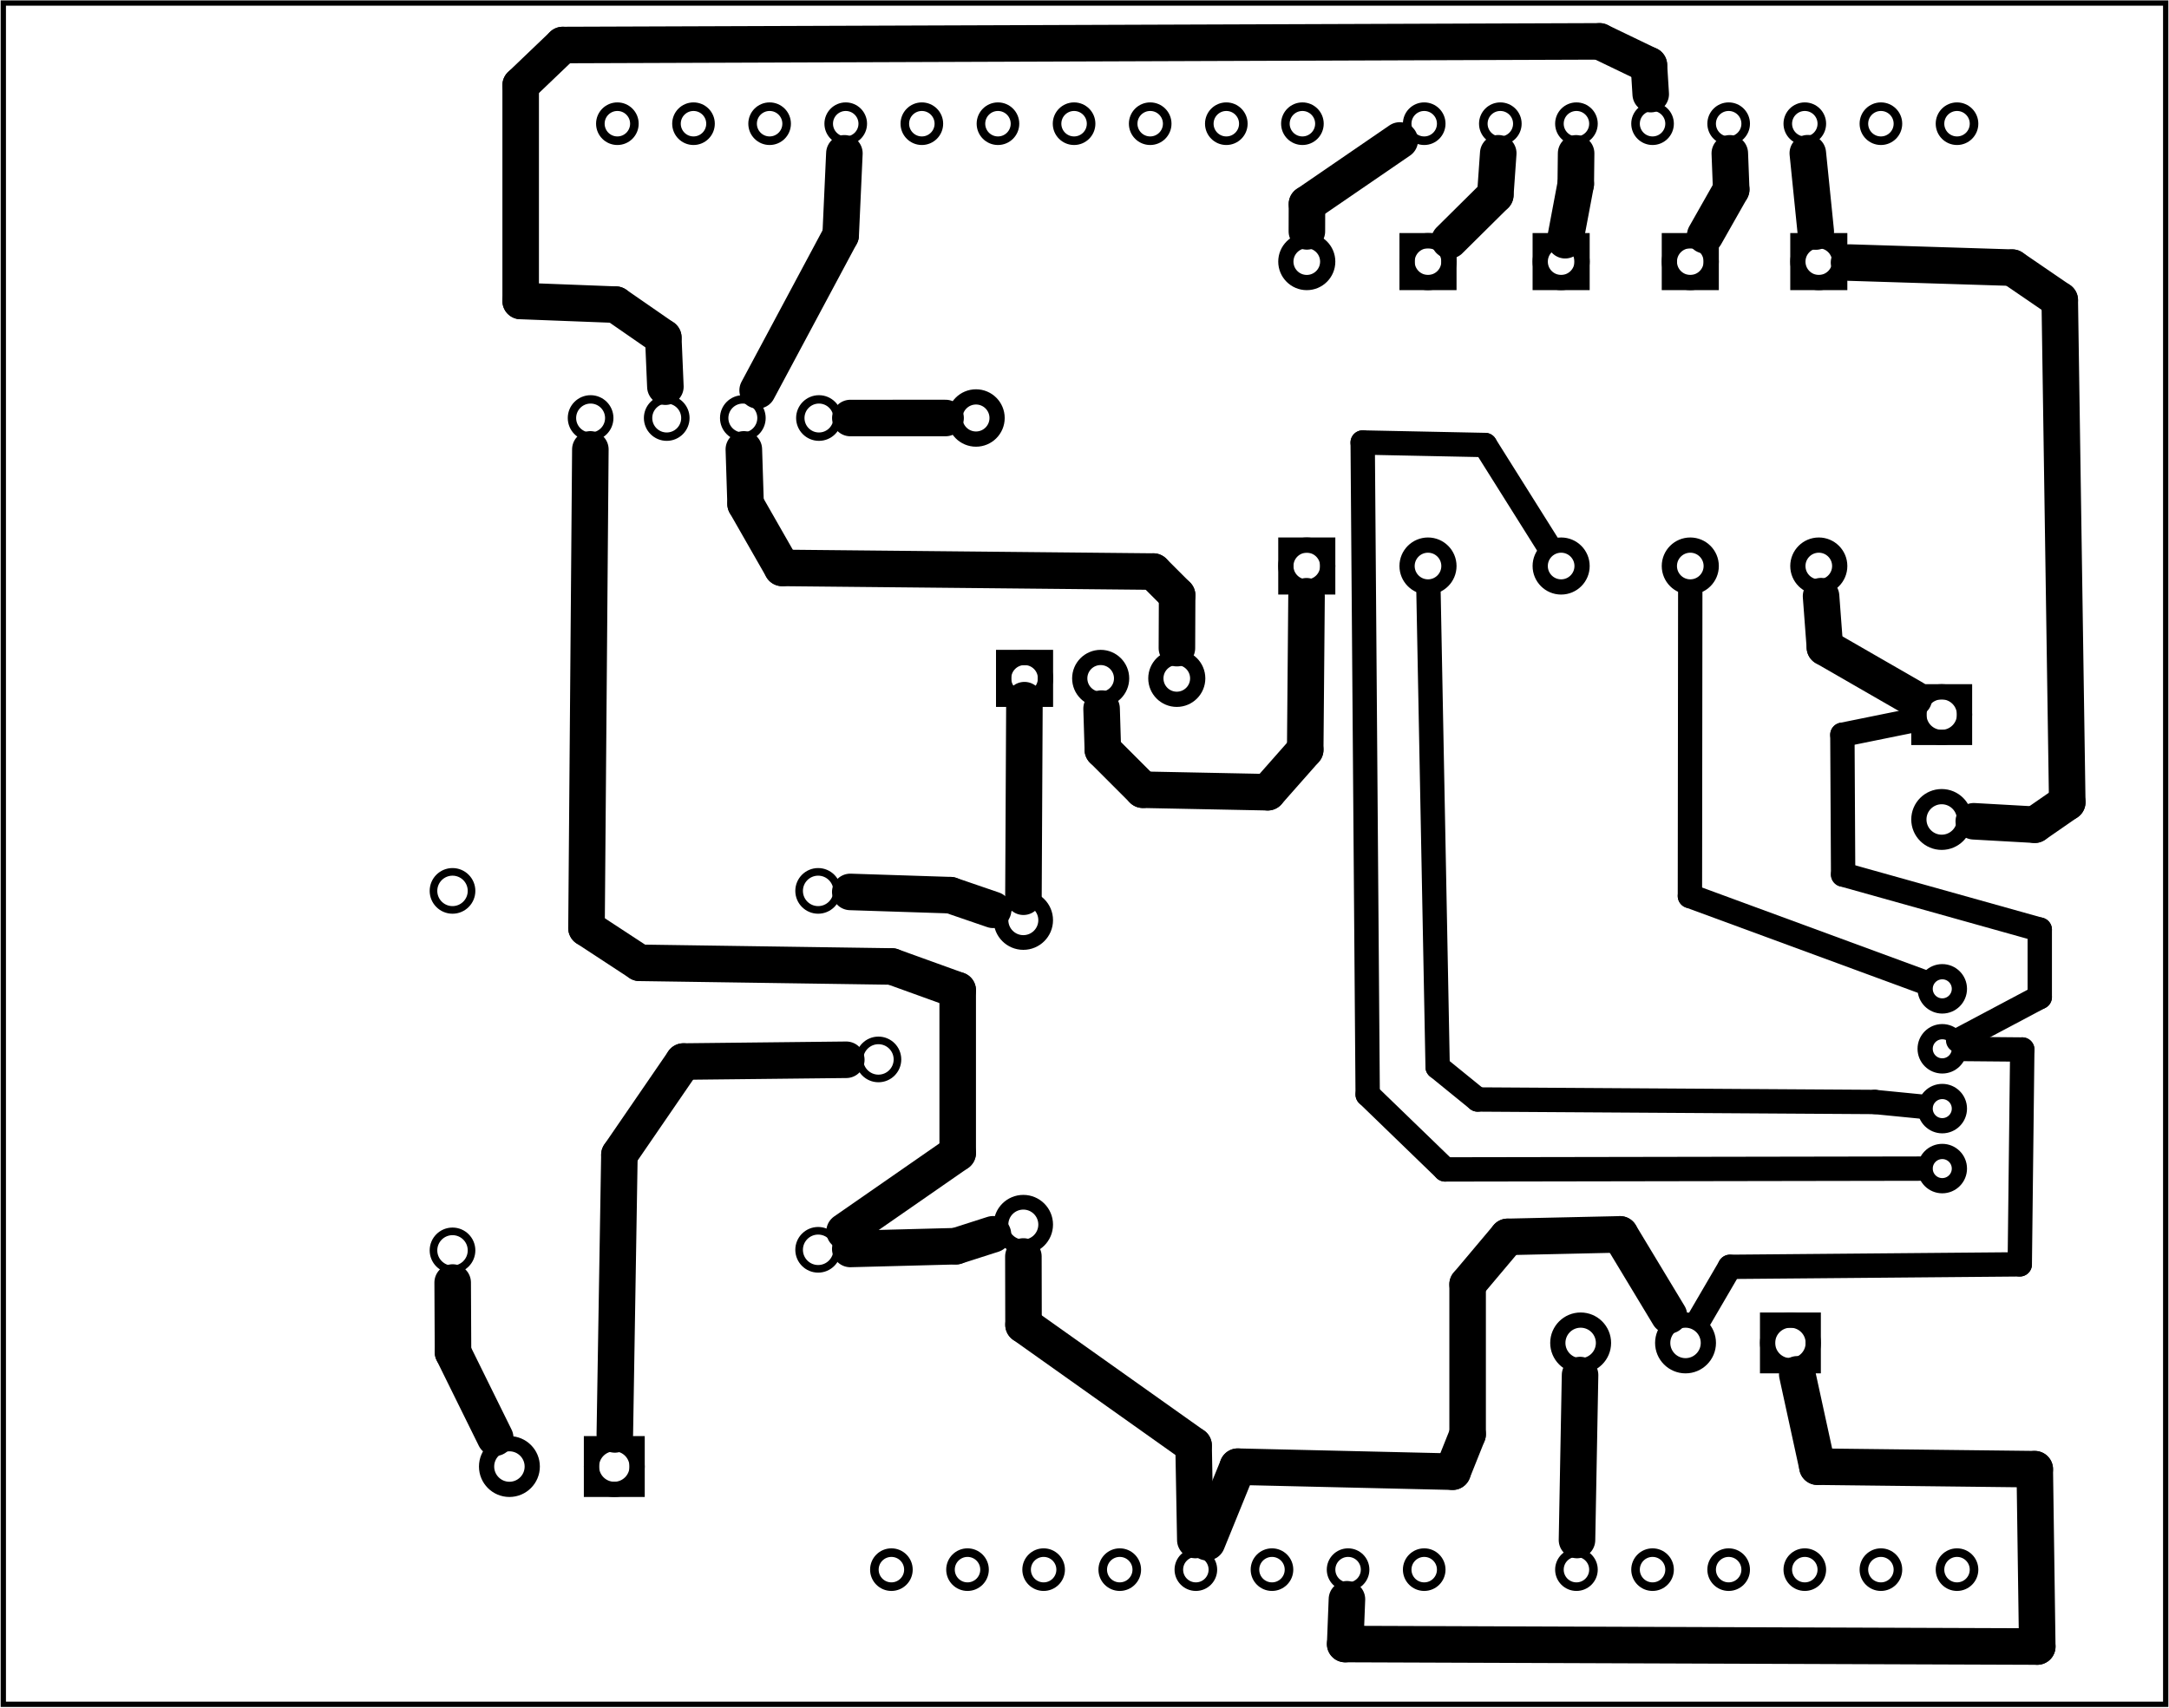
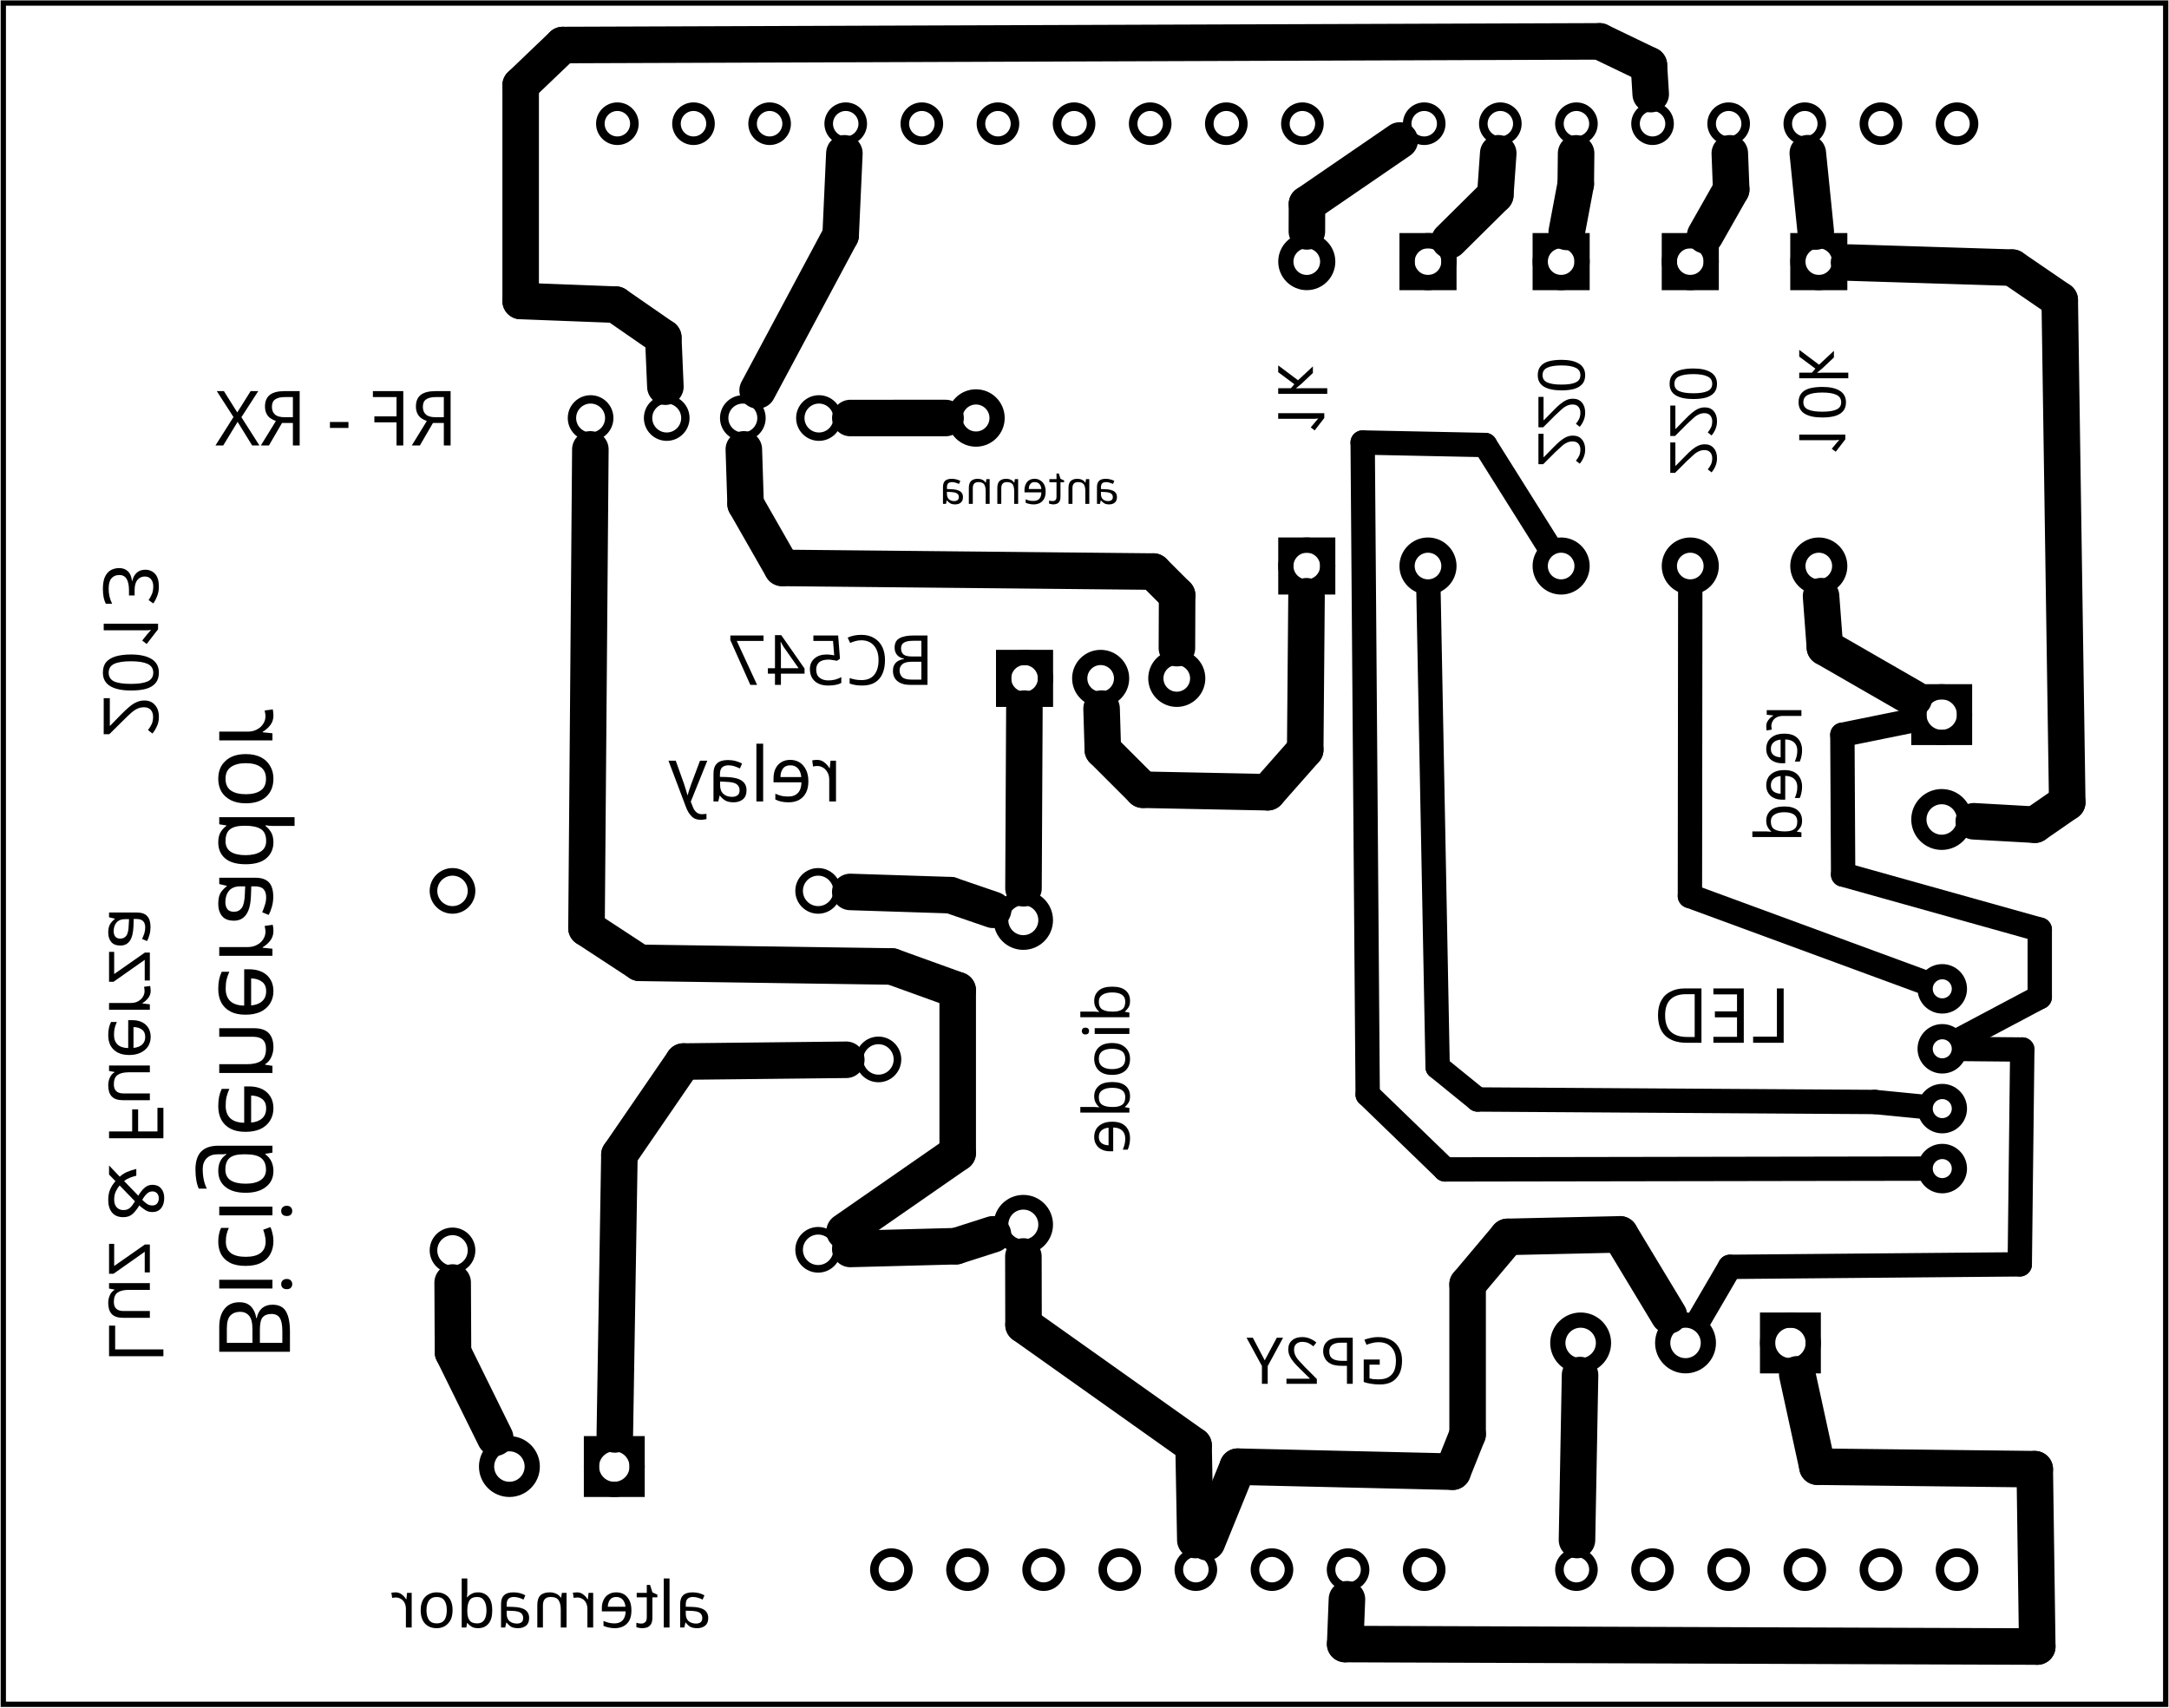
<svg xmlns="http://www.w3.org/2000/svg" width="2.849in" x="0in" version="1.2" y="0in" height="2.243in" viewBox="0 0 205.123 161.531" baseProfile="tiny">
  <g partID="416990">
    <g id="board">
      <rect width="204.547" x="0.288" y="0.288" fill="none" height="160.955" stroke="black" fill-opacity="0.5" id="boardoutline" stroke-width="0.5" />
    </g>
  </g>
  <g partID="417030">
-     <g transform="translate(34.1615,79.7094)">
+     <g transform="translate(34.1616,79.7096)">
      <g transform="matrix(1, 0, 0, 1, 14.7818, 14.5894)">
        <g id="copper0">
          <g gorn="0.4.0.0.0">
            <g transform="matrix(1, 0, 0, 1, -10.0514, 5.7123)">
              <g>
                <g>
                  <g>
                    <circle fill="none" cx="3.888" gorn="0.4.0.0.0.0.0.0.0" cy="18.288" stroke="black" r="1.8" id="connector2pad" stroke-width="0.72" />
                  </g>
                </g>
              </g>
            </g>
            <g transform="matrix(1, 0, 0, 1, 2.93492, 5.65685)">
              <g>
                <g>
                  <g>
                    <circle fill="none" cx="25.488" gorn="0.4.0.0.0.1.0.0.0" cy="18.288" stroke="black" r="1.8" id="connector4pad" stroke-width="0.72" />
                  </g>
                </g>
              </g>
            </g>
            <g transform="matrix(1, 0, 0, 1, 1.43801, -12.3544)">
              <g>
                <g>
                  <g>
                    <circle fill="none" cx="32.688" gorn="0.4.0.0.0.2.0.0.0" cy="18.288" stroke="black" r="1.8" id="connector0pad" stroke-width="0.72" />
                  </g>
                </g>
              </g>
            </g>
            <g transform="matrix(1, 0, 0, 1, -10.0514, -13.9)">
              <g>
                <g>
                  <g>
                    <circle fill="none" cx="3.888" gorn="0.4.0.0.0.3.0.0.0" cy="3.888" stroke="black" r="1.8" id="connector3pad" stroke-width="0.72" />
                  </g>
                </g>
              </g>
            </g>
            <g transform="matrix(1, 0, 0, 1, 2.93492, -13.9)">
              <g>
                <g>
                  <g>
                    <circle fill="none" cx="25.488" gorn="0.4.0.0.0.4.0.0.0" cy="3.888" stroke="black" r="1.8" id="connector1pad" stroke-width="0.72" />
                  </g>
                </g>
              </g>
            </g>
          </g>
        </g>
      </g>
    </g>
  </g>
  <g partID="417840">
-     <g transform="translate(92.8149,118.665)">
+     <g transform="translate(92.8144,118.666)">
      <g transform="matrix(0,-1,1,0,0,0)">
        <g id="copper0">
          <circle fill="none" cx="2.808" cy="3.96" connectorname="A" stroke="black" id="connector0pad" r="2.113" stroke-width="1.391" />
          <circle fill="none" cx="31.608" cy="3.96" connectorname="C" stroke="black" id="connector1pad" r="2.113" stroke-width="1.391" />
        </g>
      </g>
    </g>
  </g>
+   <g partID="423100">
+     <g transform="translate(175.871,60.8488)">
+       <g id="copper0">
+         <rect width="4.32" x="5.616" y="4.601" fill="none" height="4.32" stroke="black" id="square" stroke-width="1.44" />
+         <circle fill="none" cx="7.776" cy="6.761" stroke="black" id="connector0pin" r="2.16" stroke-width="1.44" />
+         <circle fill="none" cx="7.776" cy="16.682" stroke="black" id="connector1pin" r="2.16" stroke-width="1.44" />
+       </g>
+     </g>
+   </g>
  <g partID="422210">
-     <g transform="translate(176.097,119.278)">
+     <g transform="translate(176.097,119.279)">
      <g transform="matrix(0,1,-1,0,0,0)">
        <g id="copper0">
          <rect width="4.32" x="5.616" y="4.601" fill="none" height="4.32" stroke="black" id="square" stroke-width="1.44" />
          <circle fill="none" cx="7.776" cy="6.761" stroke="black" id="connector0pin" r="2.16" stroke-width="1.44" />
          <circle fill="none" cx="7.776" cy="16.682" stroke="black" id="connector1pin" r="2.16" stroke-width="1.44" />
          <circle fill="none" cx="7.776" cy="26.603" stroke="black" id="connector2pin" r="2.16" stroke-width="1.44" />
        </g>
      </g>
    </g>
  </g>
-   <g partID="423100">
-     <g transform="translate(175.871,60.8483)">
-       <g id="copper0">
-         <rect width="4.32" x="5.616" y="4.601" fill="none" height="4.32" stroke="black" id="square" stroke-width="1.44" />
-         <circle fill="none" cx="7.776" cy="6.761" stroke="black" id="connector0pin" r="2.16" stroke-width="1.44" />
-         <circle fill="none" cx="7.776" cy="16.682" stroke="black" id="connector1pin" r="2.16" stroke-width="1.44" />
-       </g>
-     </g>
-   </g>
  <g partID="418760">
-     <g transform="translate(64.8443,130.973)">
+     <g transform="translate(64.8437,130.974)">
      <g transform="matrix(0,1,-1,0,0,0)">
        <g id="copper0">
          <rect width="4.32" x="5.616" y="4.601" fill="none" height="4.32" stroke="black" id="square" stroke-width="1.44" />
          <circle fill="none" cx="7.776" cy="6.761" stroke="black" id="connector0pin" r="2.16" stroke-width="1.44" />
          <circle fill="none" cx="7.776" cy="16.682" stroke="black" id="connector1pin" r="2.16" stroke-width="1.44" />
        </g>
      </g>
    </g>
  </g>
  <g partID="420000">
-     <g transform="translate(114.891,72.3896)">
+     <g transform="translate(114.89,72.3896)">
      <g transform="matrix(-1,0,0,-1,0,0)">
        <g id="copper0">
          <rect width="3.96" x="16.02" y="6.228" fill="none" height="3.96" stroke="black" id="rect10" stroke-width="1.44" />
          <circle fill="none" cx="3.6" cy="8.208" stroke="black" id="connector0pin" r="1.98" stroke-width="1.44" />
          <circle fill="none" cx="10.8" cy="8.208" stroke="black" id="connector1pin" r="1.98" stroke-width="1.44" />
          <circle fill="none" cx="18" cy="8.208" stroke="black" id="connector2pin" r="1.98" stroke-width="1.44" />
        </g>
      </g>
    </g>
  </g>
  <g partID="429010">
-     <g transform="translate(150.744,22.0514)">
+     <g transform="translate(150.744,22.052)">
      <g transform="matrix(0,1,-1,0,0,0)">
        <g id="copper0">
          <g id="copper1">
            <rect width="3.96" x="0.72" y="1.116" fill="none" height="3.96" stroke="black" stroke-width="1.44" />
            <circle fill="none" cx="2.7" cy="3.096" stroke="black" r="1.98" id="connector0pin" stroke-width="1.44" />
            <circle fill="none" cx="31.5" cy="3.096" stroke="black" r="1.98" id="connector1pin" stroke-width="1.44" />
          </g>
        </g>
      </g>
    </g>
  </g>
  <g partID="428950">
-     <g transform="translate(138.15,22.0514)">
+     <g transform="translate(138.15,22.052)">
      <g transform="matrix(0,1,-1,0,0,0)">
        <g id="copper0">
          <g id="copper1">
            <rect width="3.96" x="0.72" y="1.116" fill="none" height="3.96" stroke="black" stroke-width="1.44" />
            <circle fill="none" cx="2.7" cy="3.096" stroke="black" r="1.98" id="connector0pin" stroke-width="1.44" />
            <circle fill="none" cx="31.5" cy="3.096" stroke="black" r="1.98" id="connector1pin" stroke-width="1.44" />
          </g>
        </g>
      </g>
    </g>
  </g>
-   <g partID="420860">
-     <g transform="translate(120.492,56.2514)">
-       <g transform="matrix(0,-1,1,0,0,0)">
+   <g partID="428890">
+     <g transform="translate(162.96,22.052)">
+       <g transform="matrix(0,1,-1,0,0,0)">
        <g id="copper0">
          <g id="copper1">
            <rect width="3.96" x="0.72" y="1.116" fill="none" height="3.96" stroke="black" stroke-width="1.44" />
            <circle fill="none" cx="2.7" cy="3.096" stroke="black" r="1.98" id="connector0pin" stroke-width="1.44" />
            <circle fill="none" cx="31.5" cy="3.096" stroke="black" r="1.98" id="connector1pin" stroke-width="1.44" />
          </g>
        </g>
      </g>
    </g>
  </g>
-   <g partID="428890">
-     <g transform="translate(162.961,22.0514)">
+   <g partID="423620">
+     <g transform="translate(175.117,22.052)">
      <g transform="matrix(0,1,-1,0,0,0)">
        <g id="copper0">
          <g id="copper1">
            <rect width="3.96" x="0.72" y="1.116" fill="none" height="3.96" stroke="black" stroke-width="1.44" />
            <circle fill="none" cx="2.7" cy="3.096" stroke="black" r="1.98" id="connector0pin" stroke-width="1.44" />
            <circle fill="none" cx="31.5" cy="3.096" stroke="black" r="1.98" id="connector1pin" stroke-width="1.44" />
          </g>
        </g>
      </g>
    </g>
  </g>
-   <g partID="423620">
-     <g transform="translate(175.117,22.0514)">
-       <g transform="matrix(0,1,-1,0,0,0)">
+   <g partID="420860">
+     <g transform="translate(120.492,56.252)">
+       <g transform="matrix(0,-1,1,0,0,0)">
        <g id="copper0">
          <g id="copper1">
            <rect width="3.96" x="0.72" y="1.116" fill="none" height="3.96" stroke="black" stroke-width="1.44" />
            <circle fill="none" cx="2.7" cy="3.096" stroke="black" r="1.98" id="connector0pin" stroke-width="1.44" />
            <circle fill="none" cx="31.5" cy="3.096" stroke="black" r="1.98" id="connector1pin" stroke-width="1.44" />
          </g>
        </g>
      </g>
    </g>
  </g>
  <g partID="420960">
-     <g transform="translate(4.91167,4.50353)">
+     <g transform="translate(4.9112,4.504)">
      <g id="copper0">
        <circle fill="none" cx="151.384" cy="144" stroke="black" id="connector1pad" r="1.61" stroke-width="0.811" />
        <circle fill="none" cx="158.583" cy="144" stroke="black" id="connector2pad" r="1.61" stroke-width="0.811" />
        <circle fill="none" cx="165.786" cy="144" stroke="black" id="connector3pad" r="1.61" stroke-width="0.811" />
        <circle fill="none" cx="172.985" cy="144" stroke="black" id="connector4pad" r="1.61" stroke-width="0.811" />
        <circle fill="none" cx="180.184" cy="144" stroke="black" id="connector5pad" r="1.61" stroke-width="0.811" />
        <circle fill="none" cx="118.263" cy="7.2" stroke="black" id="connector51pad" r="1.61" stroke-width="0.811" />
        <circle fill="none" cx="111.065" cy="7.2" stroke="black" id="connector52pad" r="1.61" stroke-width="0.811" />
        <circle fill="none" cx="103.864" cy="7.2" stroke="black" id="connector53pad" r="1.61" stroke-width="0.811" />
        <circle fill="none" cx="96.664" cy="7.2" stroke="black" id="connector54pad" r="1.61" stroke-width="0.811" />
        <circle fill="none" cx="89.464" cy="7.2" stroke="black" id="connector55pad" r="1.61" stroke-width="0.811" />
        <circle fill="none" cx="82.264" cy="7.2" stroke="black" id="connector56pad" r="1.61" stroke-width="0.811" />
        <circle fill="none" cx="75.064" cy="7.2" stroke="black" id="connector57pad" r="1.61" stroke-width="0.811" />
        <circle fill="none" cx="67.864" cy="7.2" stroke="black" id="connector58pad" r="1.61" stroke-width="0.811" />
        <circle fill="none" cx="60.664" cy="7.2" stroke="black" id="connector59pad" r="1.61" stroke-width="0.811" />
        <circle fill="none" cx="53.463" cy="7.2" stroke="black" id="connector60pad" r="1.61" stroke-width="0.811" />
        <circle fill="none" cx="180.184" cy="7.2" stroke="black" id="connector61pad" r="1.61" stroke-width="0.811" />
        <circle fill="none" cx="172.985" cy="7.2" stroke="black" id="connector62pad" r="1.61" stroke-width="0.811" />
        <circle fill="none" cx="165.786" cy="7.2" stroke="black" id="connector63pad" r="1.61" stroke-width="0.811" />
        <circle fill="none" cx="158.583" cy="7.2" stroke="black" id="connector64pad" r="1.61" stroke-width="0.811" />
        <circle fill="none" cx="151.384" cy="7.2" stroke="black" id="connector65pad" r="1.61" stroke-width="0.811" />
        <circle fill="none" cx="144.184" cy="7.2" stroke="black" id="connector66pad" r="1.61" stroke-width="0.811" />
        <circle fill="none" cx="136.985" cy="7.2" stroke="black" id="connector67pad" r="1.61" stroke-width="0.811" />
        <circle fill="none" cx="129.784" cy="7.2" stroke="black" id="connector68pad" r="1.61" stroke-width="0.811" />
        <circle fill="none" cx="86.584" cy="144" stroke="black" id="connector84pad" r="1.61" stroke-width="0.811" />
        <circle fill="none" cx="79.384" cy="144" stroke="black" id="connector91pin" r="1.61" stroke-width="0.811" />
        <circle fill="none" cx="93.784" cy="144" stroke="black" id="connector85pad" r="1.61" stroke-width="0.811" />
        <circle fill="none" cx="100.985" cy="144" stroke="black" id="connector86pad" r="1.61" stroke-width="0.811" />
        <circle fill="none" cx="108.184" cy="144" stroke="black" id="connector87pad" r="1.61" stroke-width="0.811" />
        <circle fill="none" cx="115.384" cy="144" stroke="black" id="connector88pad" r="1.61" stroke-width="0.811" />
        <circle fill="none" cx="122.583" cy="144" stroke="black" id="connector89pad" r="1.61" stroke-width="0.811" />
        <circle fill="none" cx="129.784" cy="144" stroke="black" id="connector90pad" r="1.61" stroke-width="0.811" />
        <circle fill="none" cx="144.184" cy="144" stroke="black" id="connector0pad" r="1.61" stroke-width="0.811" />
      </g>
    </g>
  </g>
  <g partID="427820">
-     <g transform="translate(51.8826,35.5892)">
+     <g transform="translate(51.8824,35.5896)">
      <g transform="matrix(0, -1, 1, 0, 0, 7.92)">
        <g id="copper0">
          <g gorn="0.6.0.0">
            <g gorn="0.6.0.0.0" id="copper1">
              <circle fill="none" cx="3.96" gorn="0.6.0.0.0.0" cy="3.96" stroke="black" r="1.764" id="connector0pin" stroke-width="0.792" />
              <circle fill="none" cx="3.96" gorn="0.6.0.0.0.1" cy="11.16" stroke="black" r="1.764" id="connector1pin" stroke-width="0.792" />
              <circle fill="none" cx="3.96" gorn="0.6.0.0.0.2" cy="18.36" stroke="black" r="1.764" id="connector2pin" stroke-width="0.792" />
              <circle fill="none" cx="3.96" gorn="0.6.0.0.0.3" cy="25.56" stroke="black" r="1.764" id="connector4pin" stroke-width="0.792" />
            </g>
          </g>
        </g>
      </g>
    </g>
  </g>
  <g partID="461100">
-     <g transform="translate(193.919,90.9883)">
+     <g transform="translate(193.919,90.9885)">
      <g transform="matrix(0,1,-1,0,0,0)">
        <g id="copper0">
          <circle fill="none" cx="2.565" cy="10.218" stroke="black" r="1.62" id="connector0pad" stroke-width="1.44" />
          <circle fill="none" cx="8.238" cy="10.218" stroke="black" r="1.62" id="connector1pad" stroke-width="1.44" />
          <circle fill="none" cx="13.897" cy="10.218" stroke="black" r="1.62" id="connector2pad" stroke-width="1.44" />
          <circle fill="none" cx="19.571" cy="10.218" stroke="black" r="1.62" id="connector3pad" stroke-width="1.44" />
        </g>
      </g>
    </g>
  </g>
  <g partID="467740">
-     <g transform="translate(87.9814,35.2304)">
+     <g transform="translate(87.9808,35.2304)">
      <g id="copper0">
        <circle fill="none" cx="4.316" cy="4.316" stroke="black" r="1.996" id="connector0pin" stroke-width="1.44" />
      </g>
    </g>
  </g>
+   <g partID="495570">
+     <g transform="translate(29.1559,36.9389)">
+       <g transform="matrix(0,1,-1,0,0,0)">
+         <g transform="matrix(-1, 0, 0, 1, 121.89, 0)">
+           <g _flipped_="1" id="copper0">
+             <text x="60.945" y="8.439" fill="black" font-family="OCRA" text-anchor="middle" id="label" xml:space="preserve" stroke-width="0" font-size="9.376">Bicigenerador</text>
+           </g>
+         </g>
+       </g>
+     </g>
+   </g>
+   <g partID="495620">
+     <g transform="translate(16.7674,64.1791)">
+       <g transform="matrix(0,1,-1,0,0,0)">
+         <g transform="matrix(-1, 0, 0, 1, 86.4, 0)">
+           <g _flipped_="1" id="copper0">
+             <text x="43.2" y="6.48" fill="black" font-family="OCRA" text-anchor="middle" id="label" xml:space="preserve" stroke-width="0" font-size="7.2">Luz &amp; Fuerza</text>
+           </g>
+         </g>
+       </g>
+     </g>
+   </g>
+   <g partID="495670">
+     <g transform="translate(16.2621,47.1685)">
+       <g transform="matrix(0,1,-1,0,0,0)">
+         <g transform="matrix(-1, 0, 0, 1, 28.8, 0)">
+           <g _flipped_="1" id="copper0">
+             <text x="14.4" y="6.48" fill="black" font-family="OCRA" text-anchor="middle" id="label" xml:space="preserve" stroke-width="0" font-size="7.2">2013</text>
+           </g>
+         </g>
+       </g>
+     </g>
+   </g>
+   <g partID="495720">
+     <g transform="translate(6.61368,35.6675)">
+       <g transform="matrix(-1, 0, 0, 1, 50.4, 0)">
+         <g _flipped_="1" id="copper0">
+           <text x="25.2" y="6.48" fill="black" font-family="OCRA" text-anchor="middle" id="label" xml:space="preserve" stroke-width="0" font-size="7.2">RF - RX</text>
+         </g>
+       </g>
+     </g>
+   </g>
+   <g partID="495770">
+     <g transform="translate(82.0663,43.7517)">
+       <g transform="matrix(-1, 0, 0, 1, 30.5269, 0)">
+         <g _flipped_="1" id="copper0">
+           <text x="15.264" y="3.925" fill="black" font-family="OCRA" text-anchor="middle" id="label" xml:space="preserve" stroke-width="0" font-size="4.361">antenna</text>
+         </g>
+       </g>
+     </g>
+   </g>
+   <g partID="495820">
+     <g transform="translate(53.4347,69.3517)">
+       <g transform="matrix(-1, 0, 0, 1, 36, 0)">
+         <g _flipped_="1" id="copper0">
+           <text x="18" y="6.48" fill="black" font-family="OCRA" text-anchor="middle" id="label" xml:space="preserve" stroke-width="0" font-size="7.2">relay</text>
+         </g>
+       </g>
+     </g>
+   </g>
+   <g partID="495870">
+     <g transform="translate(62.1926,58.9096)">
+       <g transform="matrix(-1, 0, 0, 1, 32.7074, 0)">
+         <g _flipped_="1" id="copper0">
+           <text x="16.354" y="5.887" fill="black" font-family="OCRA" text-anchor="middle" id="label" xml:space="preserve" stroke-width="0" font-size="6.541">BC547</text>
+         </g>
+       </g>
+     </g>
+   </g>
+   <g partID="495920">
+     <g transform="translate(164.881,85.4001)">
+       <g transform="matrix(0,-1,1,0,0,0)">
+         <g transform="matrix(-1, 0, 0, 1, 24.4215, 0)">
+           <g _flipped_="1" id="copper0">
+             <text x="12.211" y="5.495" fill="black" font-family="OCRA" text-anchor="middle" id="label" xml:space="preserve" stroke-width="0" font-size="6.105">reed</text>
+           </g>
+         </g>
+       </g>
+     </g>
+   </g>
+   <g partID="495970">
+     <g transform="translate(152.087,92.1791)">
+       <g transform="matrix(-1, 0, 0, 1, 21.6, 0)">
+         <g _flipped_="1" id="copper0">
+           <text x="10.8" y="6.48" fill="black" font-family="OCRA" text-anchor="middle" id="label" xml:space="preserve" stroke-width="0" font-size="7.2">LED</text>
+         </g>
+       </g>
+     </g>
+   </g>
+   <g partID="496020">
+     <g transform="translate(21.5557,148.484)">
+       <g transform="matrix(-1, 0, 0, 1, 61.0539, 0)">
+         <g _flipped_="1" id="copper0">
+           <text x="30.527" y="5.495" fill="black" font-family="OCRA" text-anchor="middle" id="label" xml:space="preserve" stroke-width="0" font-size="6.105">alternador</text>
+         </g>
+       </g>
+     </g>
+   </g>
+   <g partID="496070">
+     <g transform="translate(101.311,116.379)">
+       <g transform="matrix(0,-1,1,0,0,0)">
+         <g transform="matrix(-1, 0, 0, 1, 30.5269, 0)">
+           <g _flipped_="1" id="copper0">
+             <text x="15.264" y="5.495" fill="black" font-family="OCRA" text-anchor="middle" id="label" xml:space="preserve" stroke-width="0" font-size="6.105">diode</text>
+           </g>
+         </g>
+       </g>
+     </g>
+   </g>
+   <g partID="496090">
+     <g transform="translate(113.22,125.426)">
+       <g transform="matrix(1,0,0,1,0,0)">
+         <g transform="matrix(-1, 0, 0, 1, 24.4215, 0)">
+           <g _flipped_="1" id="copper0">
+             <text x="12.211" y="5.495" fill="black" font-family="OCRA" text-anchor="middle" id="label" xml:space="preserve" stroke-width="0" font-size="6.105">GP2Y</text>
+           </g>
+         </g>
+       </g>
+     </g>
+   </g>
+   <g partID="496140">
+     <g transform="translate(175.666,29.005)">
+       <g transform="matrix(0,1,-1,0,0,0)">
+         <g transform="matrix(-1, 0, 0, 1, 18.3162, 0)">
+           <g _flipped_="1" id="copper0">
+             <text x="9.158" y="5.495" fill="black" font-family="OCRA" text-anchor="middle" id="label" xml:space="preserve" stroke-width="0" font-size="6.105">10k</text>
+           </g>
+         </g>
+       </g>
+     </g>
+   </g>
+   <g partID="496200">
+     <g transform="translate(126.38,31.7854)">
+       <g transform="matrix(0,1,-1,0,0,0)">
+         <g transform="matrix(-1, 0, 0, 1, 12.2108, 0)">
+           <g _flipped_="1" id="copper0">
+             <text x="6.105" y="5.495" fill="black" font-family="OCRA" text-anchor="middle" id="label" xml:space="preserve" stroke-width="0" font-size="6.105">1k</text>
+           </g>
+         </g>
+       </g>
+     </g>
+   </g>
+   <g partID="496180">
+     <g transform="translate(150.996,29.8161)">
+       <g transform="matrix(0,1,-1,0,0,0)">
+         <g transform="matrix(-1, 0, 0, 1, 18.3162, 0)">
+           <g _flipped_="1" id="copper0">
+             <text x="9.158" y="5.495" fill="black" font-family="OCRA" text-anchor="middle" id="label" xml:space="preserve" stroke-width="0" font-size="6.105">220</text>
+           </g>
+         </g>
+       </g>
+     </g>
+   </g>
+   <g partID="496160">
+     <g transform="translate(163.467,30.6366)">
+       <g transform="matrix(0,1,-1,0,0,0)">
+         <g transform="matrix(-1, 0, 0, 1, 18.3162, 0)">
+           <g _flipped_="1" id="copper0">
+             <text x="9.158" y="5.495" fill="black" font-family="OCRA" text-anchor="middle" id="label" xml:space="preserve" stroke-width="0" font-size="6.105">220</text>
+           </g>
+         </g>
+       </g>
+     </g>
+   </g>
  <g partID="451970">
-     <line stroke="black" stroke-linecap="round" y1="127.935" x1="42.827" y2="121.339" stroke-width="3.456" x2="42.795" />
+     <line stroke="black" stroke-linecap="round" y1="127.935" x1="42.826" y2="121.339" stroke-width="3.456" x2="42.794" />
  </g>
  <g partID="451980">
    <line stroke="black" stroke-linecap="round" y1="136.023" x1="46.817" y2="127.935" stroke-width="3.456" x2="42.827" />
  </g>
  <g partID="452050">
-     <line stroke="black" stroke-linecap="round" y1="100.432" x1="64.621" y2="100.265" stroke-width="3.456" x2="80.029" />
+     <line stroke="black" stroke-linecap="round" y1="100.433" x1="64.621" y2="100.266" stroke-width="3.456" x2="80.029" />
+   </g>
+   <g partID="452110">
+     <line stroke="black" stroke-linecap="round" y1="109.254" x1="58.567" y2="100.433" stroke-width="3.456" x2="64.621" />
  </g>
  <g partID="452060">
    <line stroke="black" stroke-linecap="round" y1="135.71" x1="58.133" y2="109.254" stroke-width="3.456" x2="58.567" />
  </g>
-   <g partID="452110">
-     <line stroke="black" stroke-linecap="round" y1="109.254" x1="58.567" y2="100.432" stroke-width="3.456" x2="64.621" />
+   <g partID="452860">
+     <line stroke="black" stroke-linecap="round" y1="117.903" x1="90.394" y2="116.779" stroke-width="3.456" x2="93.902" />
  </g>
  <g partID="452180">
    <line stroke="black" stroke-linecap="round" y1="118.164" x1="80.405" y2="117.903" stroke-width="3.456" x2="90.394" />
  </g>
-   <g partID="452860">
-     <line stroke="black" stroke-linecap="round" y1="117.903" x1="90.394" y2="116.778" stroke-width="3.456" x2="93.902" />
-   </g>
-   <g partID="453150">
-     <line stroke="black" stroke-linecap="round" y1="145.7" x1="113.044" y2="136.757" stroke-width="3.456" x2="112.881" />
-   </g>
  <g partID="453680">
    <line stroke="black" stroke-linecap="round" y1="136.757" x1="112.881" y2="125.341" stroke-width="3.456" x2="96.794" />
  </g>
  <g partID="453410">
    <line stroke="black" stroke-linecap="round" y1="125.341" x1="96.794" y2="118.874" stroke-width="3.456" x2="96.781" />
  </g>
+   <g partID="453150">
+     <line stroke="black" stroke-linecap="round" y1="145.7" x1="113.044" y2="136.757" stroke-width="3.456" x2="112.88" />
+   </g>
  <g partID="454030">
-     <line stroke="black" stroke-linecap="round" y1="84.692" x1="89.875" y2="86.079" stroke-width="3.456" x2="93.921" />
+     <line stroke="black" stroke-linecap="round" y1="84.692" x1="89.875" y2="86.079" stroke-width="3.456" x2="93.92" />
  </g>
  <g partID="453950">
-     <line stroke="black" stroke-linecap="round" y1="84.385" x1="80.405" y2="84.692" stroke-width="3.456" x2="89.875" />
+     <line stroke="black" stroke-linecap="round" y1="84.386" x1="80.404" y2="84.692" stroke-width="3.456" x2="89.875" />
  </g>
  <g partID="456000">
-     <line stroke="black" stroke-linecap="round" y1="66.242" x1="96.88" y2="84.84" stroke-width="3.456" x2="96.786" />
+     <line stroke="black" stroke-linecap="round" y1="67.042" x1="96.876" y2="84.04" stroke-width="3.456" x2="96.79" />
+   </g>
+   <g partID="467920">
+     <line stroke="black" stroke-linecap="round" y1="70.935" x1="123.44" y2="74.953" stroke-width="3.456" x2="119.894" />
  </g>
  <g partID="456320">
-     <line stroke="black" stroke-linecap="round" y1="74.952" x1="119.895" y2="74.716" stroke-width="3.456" x2="108.078" />
-   </g>
-   <g partID="467920">
-     <line stroke="black" stroke-linecap="round" y1="70.935" x1="123.44" y2="74.952" stroke-width="3.456" x2="119.895" />
+     <line stroke="black" stroke-linecap="round" y1="74.953" x1="119.894" y2="74.716" stroke-width="3.456" x2="108.078" />
  </g>
  <g partID="456270">
-     <line stroke="black" stroke-linecap="round" y1="74.716" x1="108.078" y2="70.935" stroke-width="3.456" x2="104.297" />
+     <line stroke="black" stroke-linecap="round" y1="74.716" x1="108.078" y2="70.935" stroke-width="3.456" x2="104.296" />
  </g>
  <g partID="456220">
-     <line stroke="black" stroke-linecap="round" y1="70.935" x1="104.297" y2="67.04" stroke-width="3.456" x2="104.178" />
+     <line stroke="black" stroke-linecap="round" y1="70.935" x1="104.296" y2="67.041" stroke-width="3.456" x2="104.177" />
  </g>
  <g partID="456180">
-     <line stroke="black" stroke-linecap="round" y1="56.411" x1="123.564" y2="70.935" stroke-width="3.456" x2="123.44" />
+     <line stroke="black" stroke-linecap="round" y1="56.412" x1="123.563" y2="70.935" stroke-width="3.456" x2="123.44" />
  </g>
  <g partID="459770">
-     <line stroke="black" stroke-linecap="round" y1="14.494" x1="170.981" y2="21.906" stroke-width="3.456" x2="171.733" />
+     <line stroke="black" stroke-linecap="round" y1="14.494" x1="170.981" y2="21.906" stroke-width="3.456" x2="171.732" />
  </g>
  <g partID="460170">
-     <line stroke="black" stroke-linecap="round" y1="17.924" x1="163.735" y2="14.506" stroke-width="3.456" x2="163.603" />
+     <line stroke="black" stroke-linecap="round" y1="17.925" x1="163.735" y2="14.506" stroke-width="3.456" x2="163.603" />
  </g>
  <g partID="460050">
-     <line stroke="black" stroke-linecap="round" y1="22.263" x1="161.275" y2="17.924" stroke-width="3.456" x2="163.735" />
-   </g>
-   <g partID="467610">
-     <line stroke="black" stroke-linecap="round" y1="4.26" x1="53.205" y2="8.065" stroke-width="3.456" x2="49.227" />
+     <line stroke="black" stroke-linecap="round" y1="22.264" x1="161.275" y2="17.925" stroke-width="3.456" x2="163.735" />
  </g>
  <g partID="467650">
    <line stroke="black" stroke-linecap="round" y1="3.914" x1="151.281" y2="4.26" stroke-width="3.456" x2="53.205" />
  </g>
+   <g partID="467610">
+     <line stroke="black" stroke-linecap="round" y1="4.26" x1="53.205" y2="8.065" stroke-width="3.456" x2="49.226" />
+   </g>
  <g partID="467570">
-     <line stroke="black" stroke-linecap="round" y1="28.822" x1="58.221" y2="31.935" stroke-width="3.456" x2="62.719" />
+     <line stroke="black" stroke-linecap="round" y1="28.822" x1="58.221" y2="31.936" stroke-width="3.456" x2="62.718" />
  </g>
  <g partID="467530">
-     <line stroke="black" stroke-linecap="round" y1="28.476" x1="49.227" y2="28.822" stroke-width="3.456" x2="58.221" />
+     <line stroke="black" stroke-linecap="round" y1="28.476" x1="49.226" y2="28.822" stroke-width="3.456" x2="58.221" />
+   </g>
+   <g partID="467480">
+     <line stroke="black" stroke-linecap="round" y1="31.935" x1="62.718" y2="36.584" stroke-width="3.456" x2="62.916" />
  </g>
  <g partID="463080">
-     <line stroke="black" stroke-linecap="round" y1="8.065" x1="49.227" y2="28.476" stroke-width="3.456" x2="49.227" />
+     <line stroke="black" stroke-linecap="round" y1="8.066" x1="49.226" y2="28.476" stroke-width="3.456" x2="49.226" />
  </g>
  <g partID="461720">
    <line stroke="black" stroke-linecap="round" y1="6.162" x1="155.951" y2="3.914" stroke-width="3.456" x2="151.281" />
  </g>
-   <g partID="467480">
-     <line stroke="black" stroke-linecap="round" y1="31.935" x1="62.719" y2="36.584" stroke-width="3.456" x2="62.916" />
-   </g>
  <g partID="461730">
-     <line stroke="black" stroke-linecap="round" y1="8.905" x1="156.122" y2="6.162" stroke-width="3.456" x2="155.951" />
+     <line stroke="black" stroke-linecap="round" y1="8.905" x1="156.121" y2="6.163" stroke-width="3.456" x2="155.951" />
  </g>
  <g partID="461820">
-     <line stroke="black" stroke-linecap="round" y1="17.405" x1="149.032" y2="22.727" stroke-width="3.456" x2="148.03" />
+     <line stroke="black" stroke-linecap="round" y1="17.406" x1="149.032" y2="21.941" stroke-width="3.456" x2="148.178" />
  </g>
  <g partID="461780">
-     <line stroke="black" stroke-linecap="round" y1="14.508" x1="149.065" y2="17.405" stroke-width="3.456" x2="149.032" />
+     <line stroke="black" stroke-linecap="round" y1="14.508" x1="149.064" y2="17.406" stroke-width="3.456" x2="149.032" />
  </g>
  <g partID="461910">
-     <line stroke="black" stroke-linecap="round" y1="18.443" x1="141.421" y2="22.739" stroke-width="3.456" x2="137.086" />
+     <line stroke="black" stroke-linecap="round" y1="18.444" x1="141.421" y2="22.739" stroke-width="3.456" x2="137.085" />
  </g>
  <g partID="461870">
-     <line stroke="black" stroke-linecap="round" y1="14.501" x1="141.699" y2="18.443" stroke-width="3.456" x2="141.421" />
+     <line stroke="black" stroke-linecap="round" y1="14.501" x1="141.699" y2="18.444" stroke-width="3.456" x2="141.421" />
  </g>
  <g partID="462050">
-     <line stroke="black" stroke-linecap="round" y1="19.308" x1="123.605" y2="21.891" stroke-width="3.456" x2="123.597" />
+     <line stroke="black" stroke-linecap="round" y1="19.309" x1="123.605" y2="21.892" stroke-width="3.456" x2="123.597" />
  </g>
  <g partID="461960">
-     <line stroke="black" stroke-linecap="round" y1="13.289" x1="132.383" y2="19.308" stroke-width="3.456" x2="123.605" />
+     <line stroke="black" stroke-linecap="round" y1="13.29" x1="132.383" y2="19.309" stroke-width="3.456" x2="123.605" />
+   </g>
+   <g partID="463830">
+     <line stroke="black" stroke-linecap="round" y1="22.249" x1="79.497" y2="36.932" stroke-width="3.456" x2="71.642" />
  </g>
  <g partID="463310">
-     <line stroke="black" stroke-linecap="round" y1="14.505" x1="79.849" y2="22.249" stroke-width="3.456" x2="79.497" />
-   </g>
-   <g partID="463830">
-     <line stroke="black" stroke-linecap="round" y1="22.249" x1="79.497" y2="36.932" stroke-width="3.456" x2="71.643" />
+     <line stroke="black" stroke-linecap="round" y1="14.505" x1="79.848" y2="22.249" stroke-width="3.456" x2="79.496" />
+   </g>
+   <g partID="464460">
+     <line stroke="black" stroke-linecap="round" y1="47.676" x1="70.502" y2="53.73" stroke-width="3.456" x2="73.962" />
  </g>
  <g partID="464280">
-     <line stroke="black" stroke-linecap="round" y1="54.076" x1="109.075" y2="56.324" stroke-width="3.456" x2="111.324" />
+     <line stroke="black" stroke-linecap="round" y1="54.076" x1="109.075" y2="56.325" stroke-width="3.456" x2="111.324" />
  </g>
  <g partID="464170">
    <line stroke="black" stroke-linecap="round" y1="53.73" x1="73.962" y2="54.076" stroke-width="3.456" x2="109.075" />
  </g>
-   <g partID="464460">
-     <line stroke="black" stroke-linecap="round" y1="47.676" x1="70.502" y2="53.73" stroke-width="3.456" x2="73.962" />
+   <g partID="464060">
+     <line stroke="black" stroke-linecap="round" y1="56.325" x1="111.324" y2="61.322" stroke-width="3.456" x2="111.303" />
  </g>
  <g partID="463960">
-     <line stroke="black" stroke-linecap="round" y1="42.516" x1="70.338" y2="47.676" stroke-width="3.456" x2="70.502" />
-   </g>
-   <g partID="464060">
-     <line stroke="black" stroke-linecap="round" y1="56.324" x1="111.324" y2="61.322" stroke-width="3.456" x2="111.303" />
+     <line stroke="black" stroke-linecap="round" y1="42.516" x1="70.337" y2="47.676" stroke-width="3.456" x2="70.502" />
+   </g>
+   <g partID="466680">
+     <line stroke="black" stroke-linecap="round" y1="91.092" x1="60.47" y2="87.805" stroke-width="3.456" x2="55.453" />
+   </g>
+   <g partID="466280">
+     <line stroke="black" stroke-linecap="round" y1="91.438" x1="84.34" y2="91.093" stroke-width="3.456" x2="60.47" />
  </g>
  <g partID="465410">
-     <line stroke="black" stroke-linecap="round" y1="87.805" x1="55.454" y2="42.517" stroke-width="3.456" x2="55.819" />
-   </g>
-   <g partID="466280">
-     <line stroke="black" stroke-linecap="round" y1="91.438" x1="84.34" y2="91.092" stroke-width="3.456" x2="60.47" />
-   </g>
-   <g partID="466680">
-     <line stroke="black" stroke-linecap="round" y1="91.092" x1="60.47" y2="87.805" stroke-width="3.456" x2="55.454" />
+     <line stroke="black" stroke-linecap="round" y1="87.806" x1="55.454" y2="42.517" stroke-width="3.456" x2="55.819" />
  </g>
  <g partID="465160">
-     <line stroke="black" stroke-linecap="round" y1="93.686" x1="90.567" y2="91.438" stroke-width="3.456" x2="84.34" />
+     <line stroke="black" stroke-linecap="round" y1="93.687" x1="90.567" y2="91.439" stroke-width="3.456" x2="84.34" />
+   </g>
+   <g partID="464830">
+     <line stroke="black" stroke-linecap="round" y1="109.082" x1="90.567" y2="93.687" stroke-width="3.456" x2="90.567" />
  </g>
  <g partID="464590">
-     <line stroke="black" stroke-linecap="round" y1="116.51" x1="79.864" y2="109.081" stroke-width="3.456" x2="90.567" />
-   </g>
-   <g partID="464830">
-     <line stroke="black" stroke-linecap="round" y1="109.081" x1="90.567" y2="93.686" stroke-width="3.456" x2="90.567" />
+     <line stroke="black" stroke-linecap="round" y1="116.511" x1="79.863" y2="109.081" stroke-width="3.456" x2="90.567" />
  </g>
  <g partID="467810">
-     <line stroke="black" stroke-linecap="round" y1="39.549" x1="80.411" y2="39.547" stroke-width="3.456" x2="89.421" />
+     <line stroke="black" stroke-linecap="round" y1="39.549" x1="80.41" y2="39.547" stroke-width="3.456" x2="89.421" />
+   </g>
+   <g partID="472180">
+     <line stroke="black" stroke-linecap="round" y1="117.021" x1="142.583" y2="121.511" stroke-width="3.456" x2="138.801" />
+   </g>
+   <g partID="471950">
+     <line stroke="black" stroke-linecap="round" y1="121.511" x1="138.801" y2="135.691" stroke-width="3.456" x2="138.801" />
  </g>
  <g partID="471470">
-     <line stroke="black" stroke-linecap="round" y1="135.691" x1="138.802" y2="139.236" stroke-width="3.456" x2="137.384" />
-   </g>
-   <g partID="472180">
-     <line stroke="black" stroke-linecap="round" y1="117.02" x1="142.583" y2="121.511" stroke-width="3.456" x2="138.802" />
-   </g>
-   <g partID="471950">
-     <line stroke="black" stroke-linecap="round" y1="121.511" x1="138.802" y2="135.691" stroke-width="3.456" x2="138.802" />
-   </g>
-   <g partID="468920">
-     <line stroke="black" stroke-linecap="round" y1="124.451" x1="157.845" y2="116.784" stroke-width="3.456" x2="153.218" />
-   </g>
-   <g partID="469140">
-     <line stroke="black" stroke-linecap="round" y1="138.763" x1="117.059" y2="145.906" stroke-width="3.456" x2="114.153" />
+     <line stroke="black" stroke-linecap="round" y1="135.691" x1="138.801" y2="139.236" stroke-width="3.456" x2="137.383" />
  </g>
  <g partID="469720">
    <line stroke="black" stroke-linecap="round" y1="116.784" x1="153.218" y2="117.02" stroke-width="3.456" x2="142.583" />
  </g>
  <g partID="469490">
-     <line stroke="black" stroke-linecap="round" y1="139.236" x1="137.384" y2="138.763" stroke-width="3.456" x2="117.059" />
+     <line stroke="black" stroke-linecap="round" y1="139.236" x1="137.383" y2="138.763" stroke-width="3.456" x2="117.058" />
+   </g>
+   <g partID="469140">
+     <line stroke="black" stroke-linecap="round" y1="138.764" x1="117.058" y2="145.907" stroke-width="3.456" x2="114.152" />
+   </g>
+   <g partID="468920">
+     <line stroke="black" stroke-linecap="round" y1="124.452" x1="157.845" y2="116.784" stroke-width="3.456" x2="153.218" />
  </g>
  <g partID="470310">
    <line stroke="black" stroke-linecap="round" y1="155.543" x1="127.221" y2="151.306" stroke-width="3.456" x2="127.386" />
  </g>
  <g partID="472740">
-     <line stroke="black" stroke-linecap="round" y1="139" x1="192.45" y2="155.779" stroke-width="3.456" x2="192.686" />
+     <line stroke="black" stroke-linecap="round" y1="139" x1="192.45" y2="155.78" stroke-width="3.456" x2="192.686" />
  </g>
  <g partID="470740">
-     <line stroke="black" stroke-linecap="round" y1="155.779" x1="192.686" y2="155.543" stroke-width="3.456" x2="127.221" />
+     <line stroke="black" stroke-linecap="round" y1="155.78" x1="192.686" y2="155.544" stroke-width="3.456" x2="127.221" />
  </g>
  <g partID="470490">
-     <line stroke="black" stroke-linecap="round" y1="138.763" x1="171.889" y2="139" stroke-width="3.456" x2="192.45" />
+     <line stroke="black" stroke-linecap="round" y1="138.764" x1="171.889" y2="139" stroke-width="3.456" x2="192.45" />
  </g>
  <g partID="470320">
    <line stroke="black" stroke-linecap="round" y1="130.025" x1="169.984" y2="138.763" stroke-width="3.456" x2="171.889" />
  </g>
  <g partID="471010">
-     <line stroke="black" stroke-linecap="round" y1="145.7" x1="149.148" y2="130.094" stroke-width="3.456" x2="149.438" />
+     <line stroke="black" stroke-linecap="round" y1="145.7" x1="149.148" y2="130.094" stroke-width="3.456" x2="149.437" />
  </g>
  <g partID="475270">
-     <line stroke="black" stroke-linecap="round" y1="110.639" x1="136.675" y2="110.563" stroke-width="2.304" x2="181.601" />
+     <line stroke="black" stroke-linecap="round" y1="110.639" x1="136.674" y2="110.563" stroke-width="2.304" x2="181.6" />
  </g>
  <g partID="473320">
-     <line stroke="black" stroke-linecap="round" y1="103.549" x1="129.348" y2="110.639" stroke-width="2.304" x2="136.675" />
+     <line stroke="black" stroke-linecap="round" y1="103.55" x1="129.348" y2="110.64" stroke-width="2.304" x2="136.674" />
  </g>
  <g partID="472840">
-     <line stroke="black" stroke-linecap="round" y1="41.865" x1="128.876" y2="103.549" stroke-width="2.304" x2="129.348" />
+     <line stroke="black" stroke-linecap="round" y1="41.866" x1="128.875" y2="103.55" stroke-width="2.304" x2="129.348" />
+   </g>
+   <g partID="472850">
+     <line stroke="black" stroke-linecap="round" y1="51.469" x1="146.34" y2="42.102" stroke-width="2.304" x2="140.456" />
  </g>
  <g partID="472900">
-     <line stroke="black" stroke-linecap="round" y1="42.102" x1="140.456" y2="41.865" stroke-width="2.304" x2="128.876" />
-   </g>
-   <g partID="472850">
-     <line stroke="black" stroke-linecap="round" y1="51.468" x1="146.34" y2="42.102" stroke-width="2.304" x2="140.456" />
+     <line stroke="black" stroke-linecap="round" y1="42.102" x1="140.456" y2="41.865" stroke-width="2.304" x2="128.875" />
+   </g>
+   <g partID="475480">
+     <line stroke="black" stroke-linecap="round" y1="104.022" x1="139.747" y2="104.259" stroke-width="2.304" x2="177.324" />
  </g>
  <g partID="475120">
-     <line stroke="black" stroke-linecap="round" y1="104.258" x1="177.325" y2="104.68" stroke-width="2.304" x2="181.611" />
-   </g>
-   <g partID="475480">
-     <line stroke="black" stroke-linecap="round" y1="104.022" x1="139.747" y2="104.258" stroke-width="2.304" x2="177.325" />
+     <line stroke="black" stroke-linecap="round" y1="104.258" x1="177.324" y2="104.68" stroke-width="2.304" x2="181.61" />
  </g>
  <g partID="473430">
-     <line stroke="black" stroke-linecap="round" y1="100.949" x1="135.966" y2="104.022" stroke-width="2.304" x2="139.747" />
+     <line stroke="black" stroke-linecap="round" y1="100.95" x1="135.965" y2="104.022" stroke-width="2.304" x2="139.747" />
  </g>
  <g partID="473020">
-     <line stroke="black" stroke-linecap="round" y1="56.011" x1="135.101" y2="100.949" stroke-width="2.304" x2="135.966" />
-   </g>
-   <g partID="474200">
-     <line stroke="black" stroke-linecap="round" y1="28.394" x1="194.814" y2="25.322" stroke-width="3.456" x2="190.323" />
+     <line stroke="black" stroke-linecap="round" y1="56.011" x1="135.101" y2="100.95" stroke-width="2.304" x2="135.965" />
  </g>
  <g partID="474310">
    <line stroke="black" stroke-linecap="round" y1="25.322" x1="190.323" y2="24.84" stroke-width="3.456" x2="174.88" />
  </g>
+   <g partID="474200">
+     <line stroke="black" stroke-linecap="round" y1="28.394" x1="194.813" y2="25.322" stroke-width="3.456" x2="190.323" />
+   </g>
  <g partID="473980">
-     <line stroke="black" stroke-linecap="round" y1="75.898" x1="195.523" y2="28.394" stroke-width="3.456" x2="194.814" />
+     <line stroke="black" stroke-linecap="round" y1="75.898" x1="195.522" y2="28.395" stroke-width="3.456" x2="194.813" />
  </g>
  <g partID="474060">
-     <line stroke="black" stroke-linecap="round" y1="78.025" x1="192.45" y2="75.898" stroke-width="3.456" x2="195.523" />
+     <line stroke="black" stroke-linecap="round" y1="78.025" x1="192.45" y2="75.898" stroke-width="3.456" x2="195.522" />
  </g>
  <g partID="473990">
    <line stroke="black" stroke-linecap="round" y1="77.701" x1="186.682" y2="78.025" stroke-width="3.456" x2="192.45" />
  </g>
  <g partID="474570">
    <line stroke="black" stroke-linecap="round" y1="61.245" x1="172.598" y2="56.403" stroke-width="3.456" x2="172.235" />
  </g>
  <g partID="474370">
    <line stroke="black" stroke-linecap="round" y1="66.092" x1="181.013" y2="61.245" stroke-width="3.456" x2="172.598" />
  </g>
  <g partID="474920">
-     <line stroke="black" stroke-linecap="round" y1="84.772" x1="159.83" y2="92.828" stroke-width="2.304" x2="181.73" />
+     <line stroke="black" stroke-linecap="round" y1="84.772" x1="159.83" y2="92.828" stroke-width="2.304" x2="181.729" />
  </g>
  <g partID="474930">
-     <line stroke="black" stroke-linecap="round" y1="56.011" x1="159.862" y2="84.772" stroke-width="2.304" x2="159.83" />
+     <line stroke="black" stroke-linecap="round" y1="56.012" x1="159.862" y2="84.772" stroke-width="2.304" x2="159.83" />
+   </g>
+   <g partID="475950">
+     <line stroke="black" stroke-linecap="round" y1="99.295" x1="191.268" y2="99.246" stroke-width="2.304" x2="185.8" />
  </g>
  <g partID="475540">
    <line stroke="black" stroke-linecap="round" y1="119.62" x1="191.032" y2="99.295" stroke-width="2.304" x2="191.268" />
  </g>
-   <g partID="475950">
-     <line stroke="black" stroke-linecap="round" y1="99.295" x1="191.268" y2="99.246" stroke-width="2.304" x2="185.8" />
+   <g partID="475740">
+     <line stroke="black" stroke-linecap="round" y1="119.857" x1="163.617" y2="119.62" stroke-width="2.304" x2="191.032" />
  </g>
  <g partID="475550">
    <line stroke="black" stroke-linecap="round" y1="124.774" x1="160.746" y2="119.856" stroke-width="2.304" x2="163.617" />
  </g>
-   <g partID="475740">
-     <line stroke="black" stroke-linecap="round" y1="119.856" x1="163.617" y2="119.62" stroke-width="2.304" x2="191.032" />
-   </g>
  <g partID="476200">
-     <line stroke="black" stroke-linecap="round" y1="94.332" x1="192.923" y2="98.43" stroke-width="2.304" x2="185.202" />
+     <line stroke="black" stroke-linecap="round" y1="94.332" x1="192.923" y2="98.242" stroke-width="2.304" x2="185.555" />
+   </g>
+   <g partID="476720">
+     <line stroke="black" stroke-linecap="round" y1="87.951" x1="192.923" y2="94.332" stroke-width="2.304" x2="192.923" />
  </g>
  <g partID="476550">
    <line stroke="black" stroke-linecap="round" y1="82.743" x1="174.323" y2="87.951" stroke-width="2.304" x2="192.923" />
  </g>
  <g partID="476380">
    <line stroke="black" stroke-linecap="round" y1="69.517" x1="174.252" y2="82.743" stroke-width="2.304" x2="174.323" />
  </g>
  <g partID="476210">
-     <line stroke="black" stroke-linecap="round" y1="68.134" x1="181.06" y2="69.517" stroke-width="2.304" x2="174.252" />
-   </g>
-   <g partID="476720">
-     <line stroke="black" stroke-linecap="round" y1="87.951" x1="192.923" y2="94.332" stroke-width="2.304" x2="192.923" />
+     <line stroke="black" stroke-linecap="round" y1="68.135" x1="181.06" y2="69.517" stroke-width="2.304" x2="174.252" />
  </g>
</svg>
